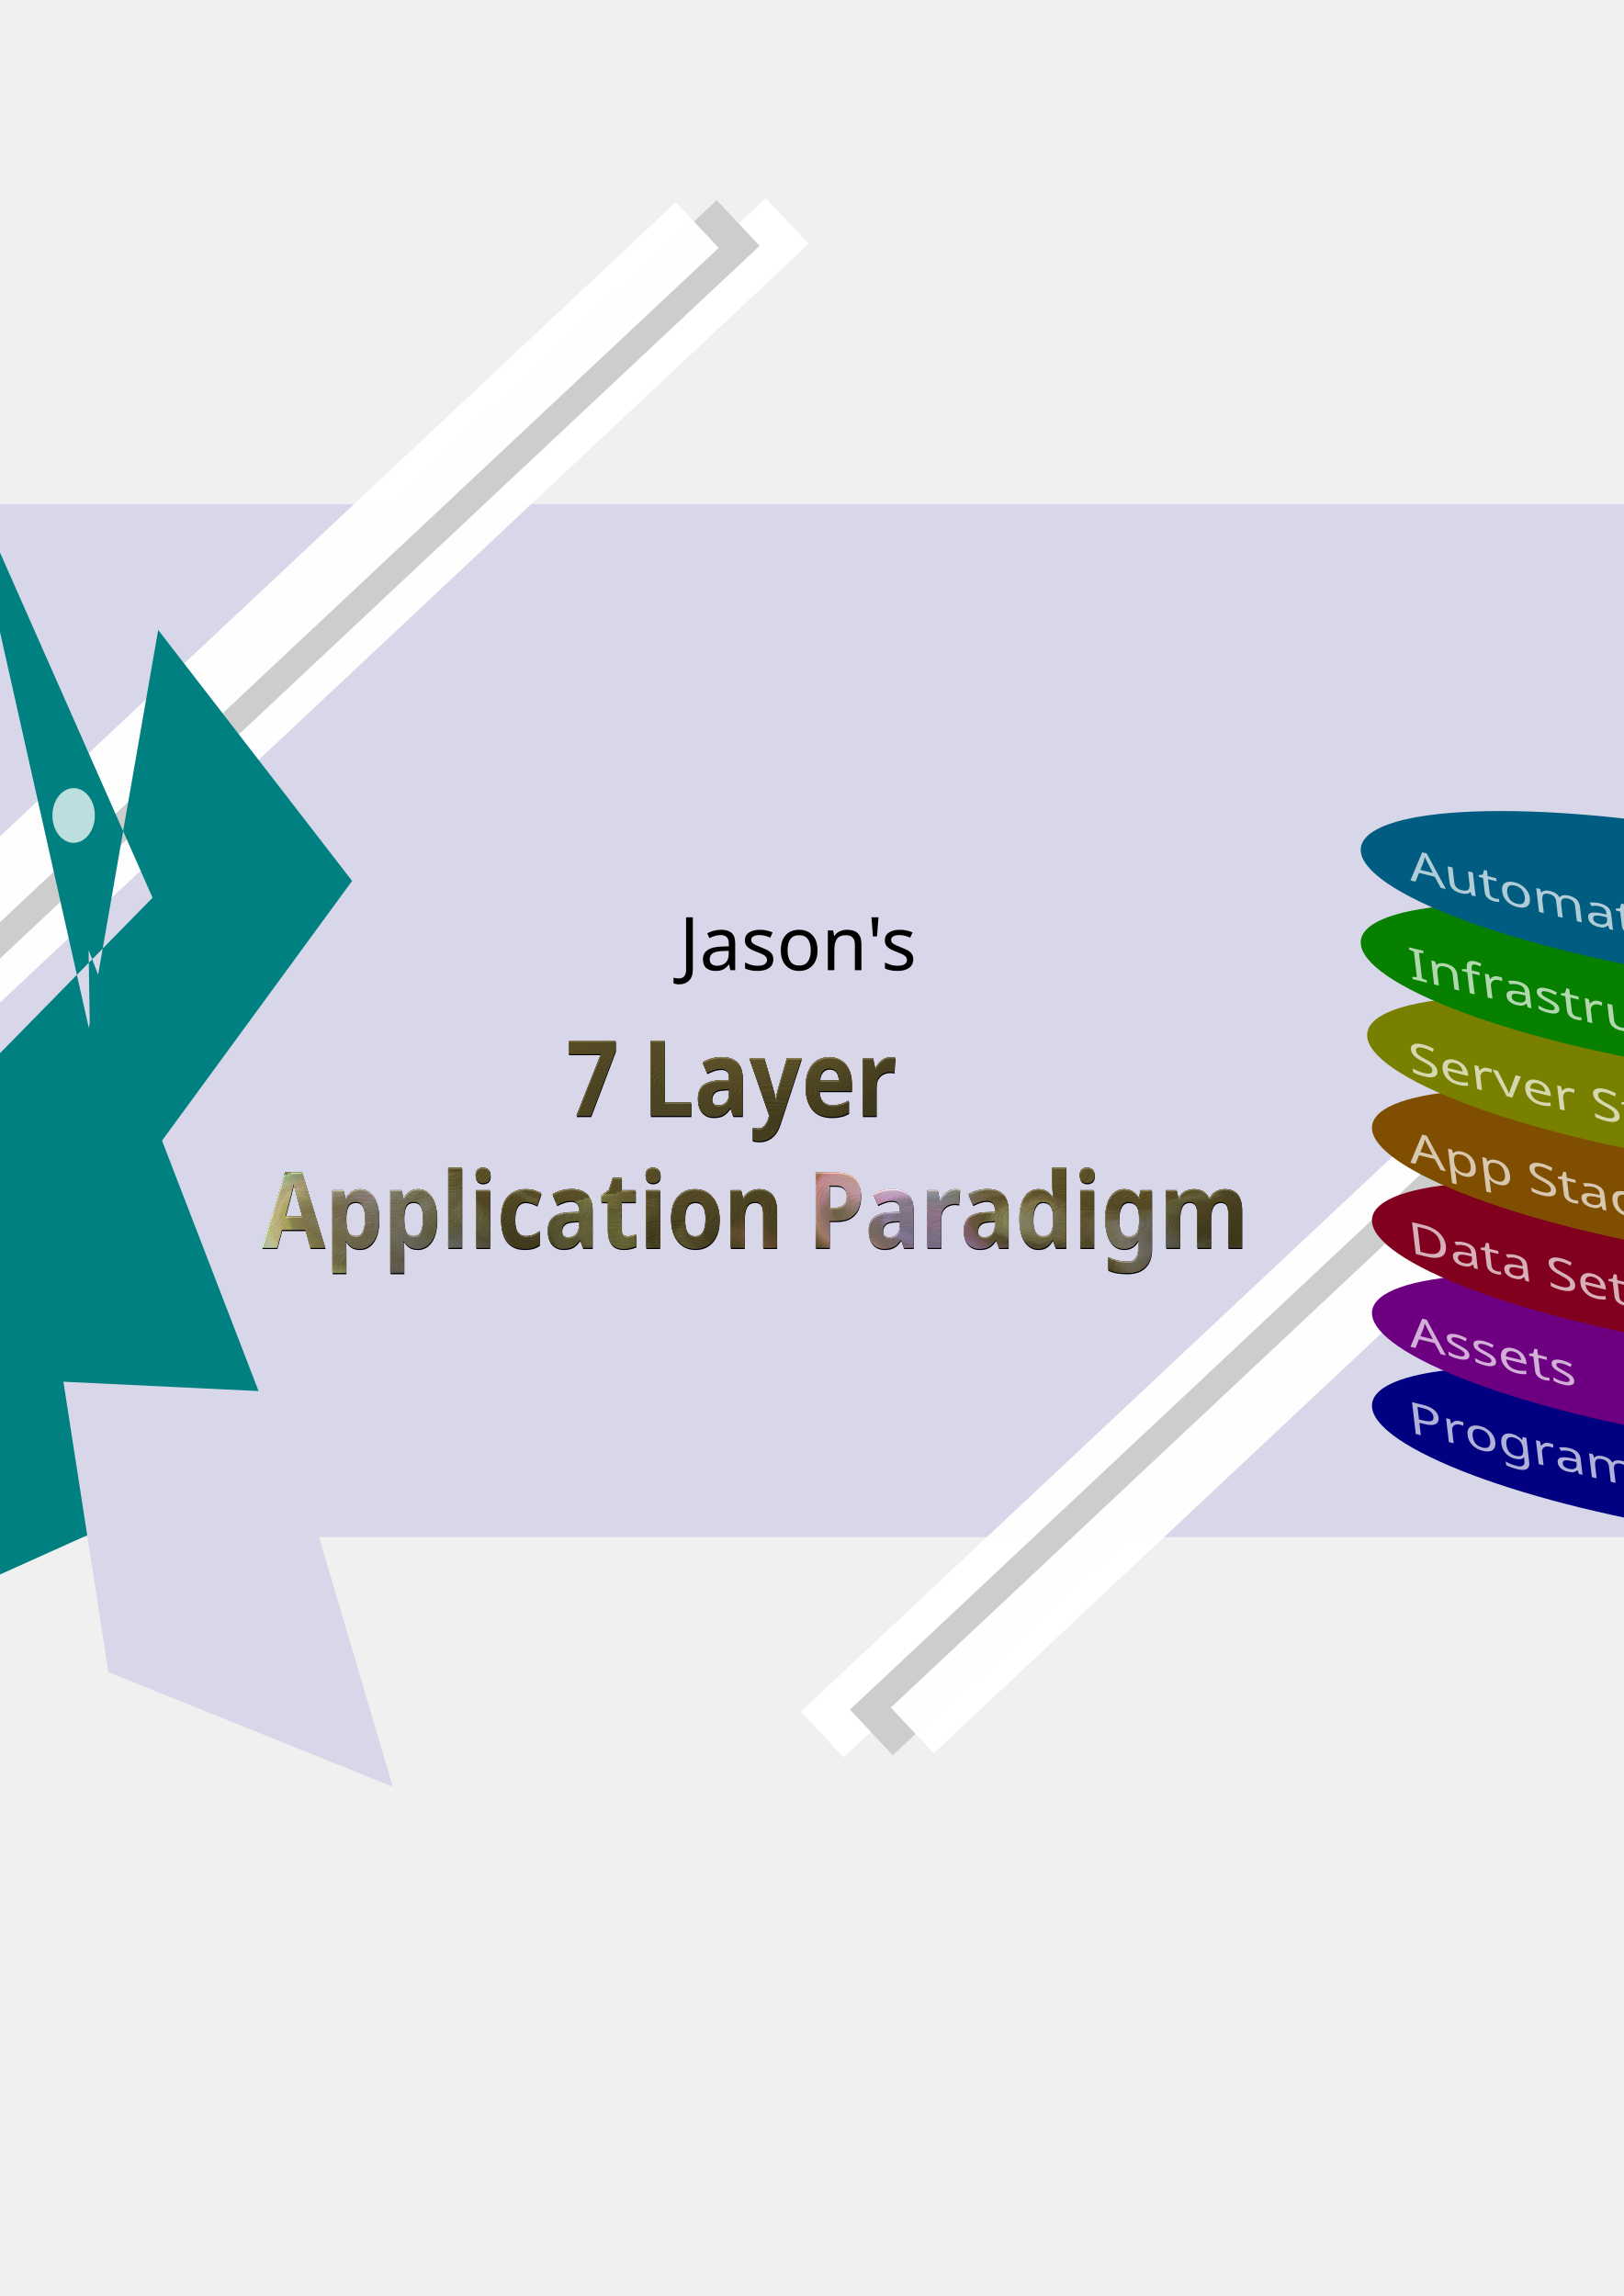
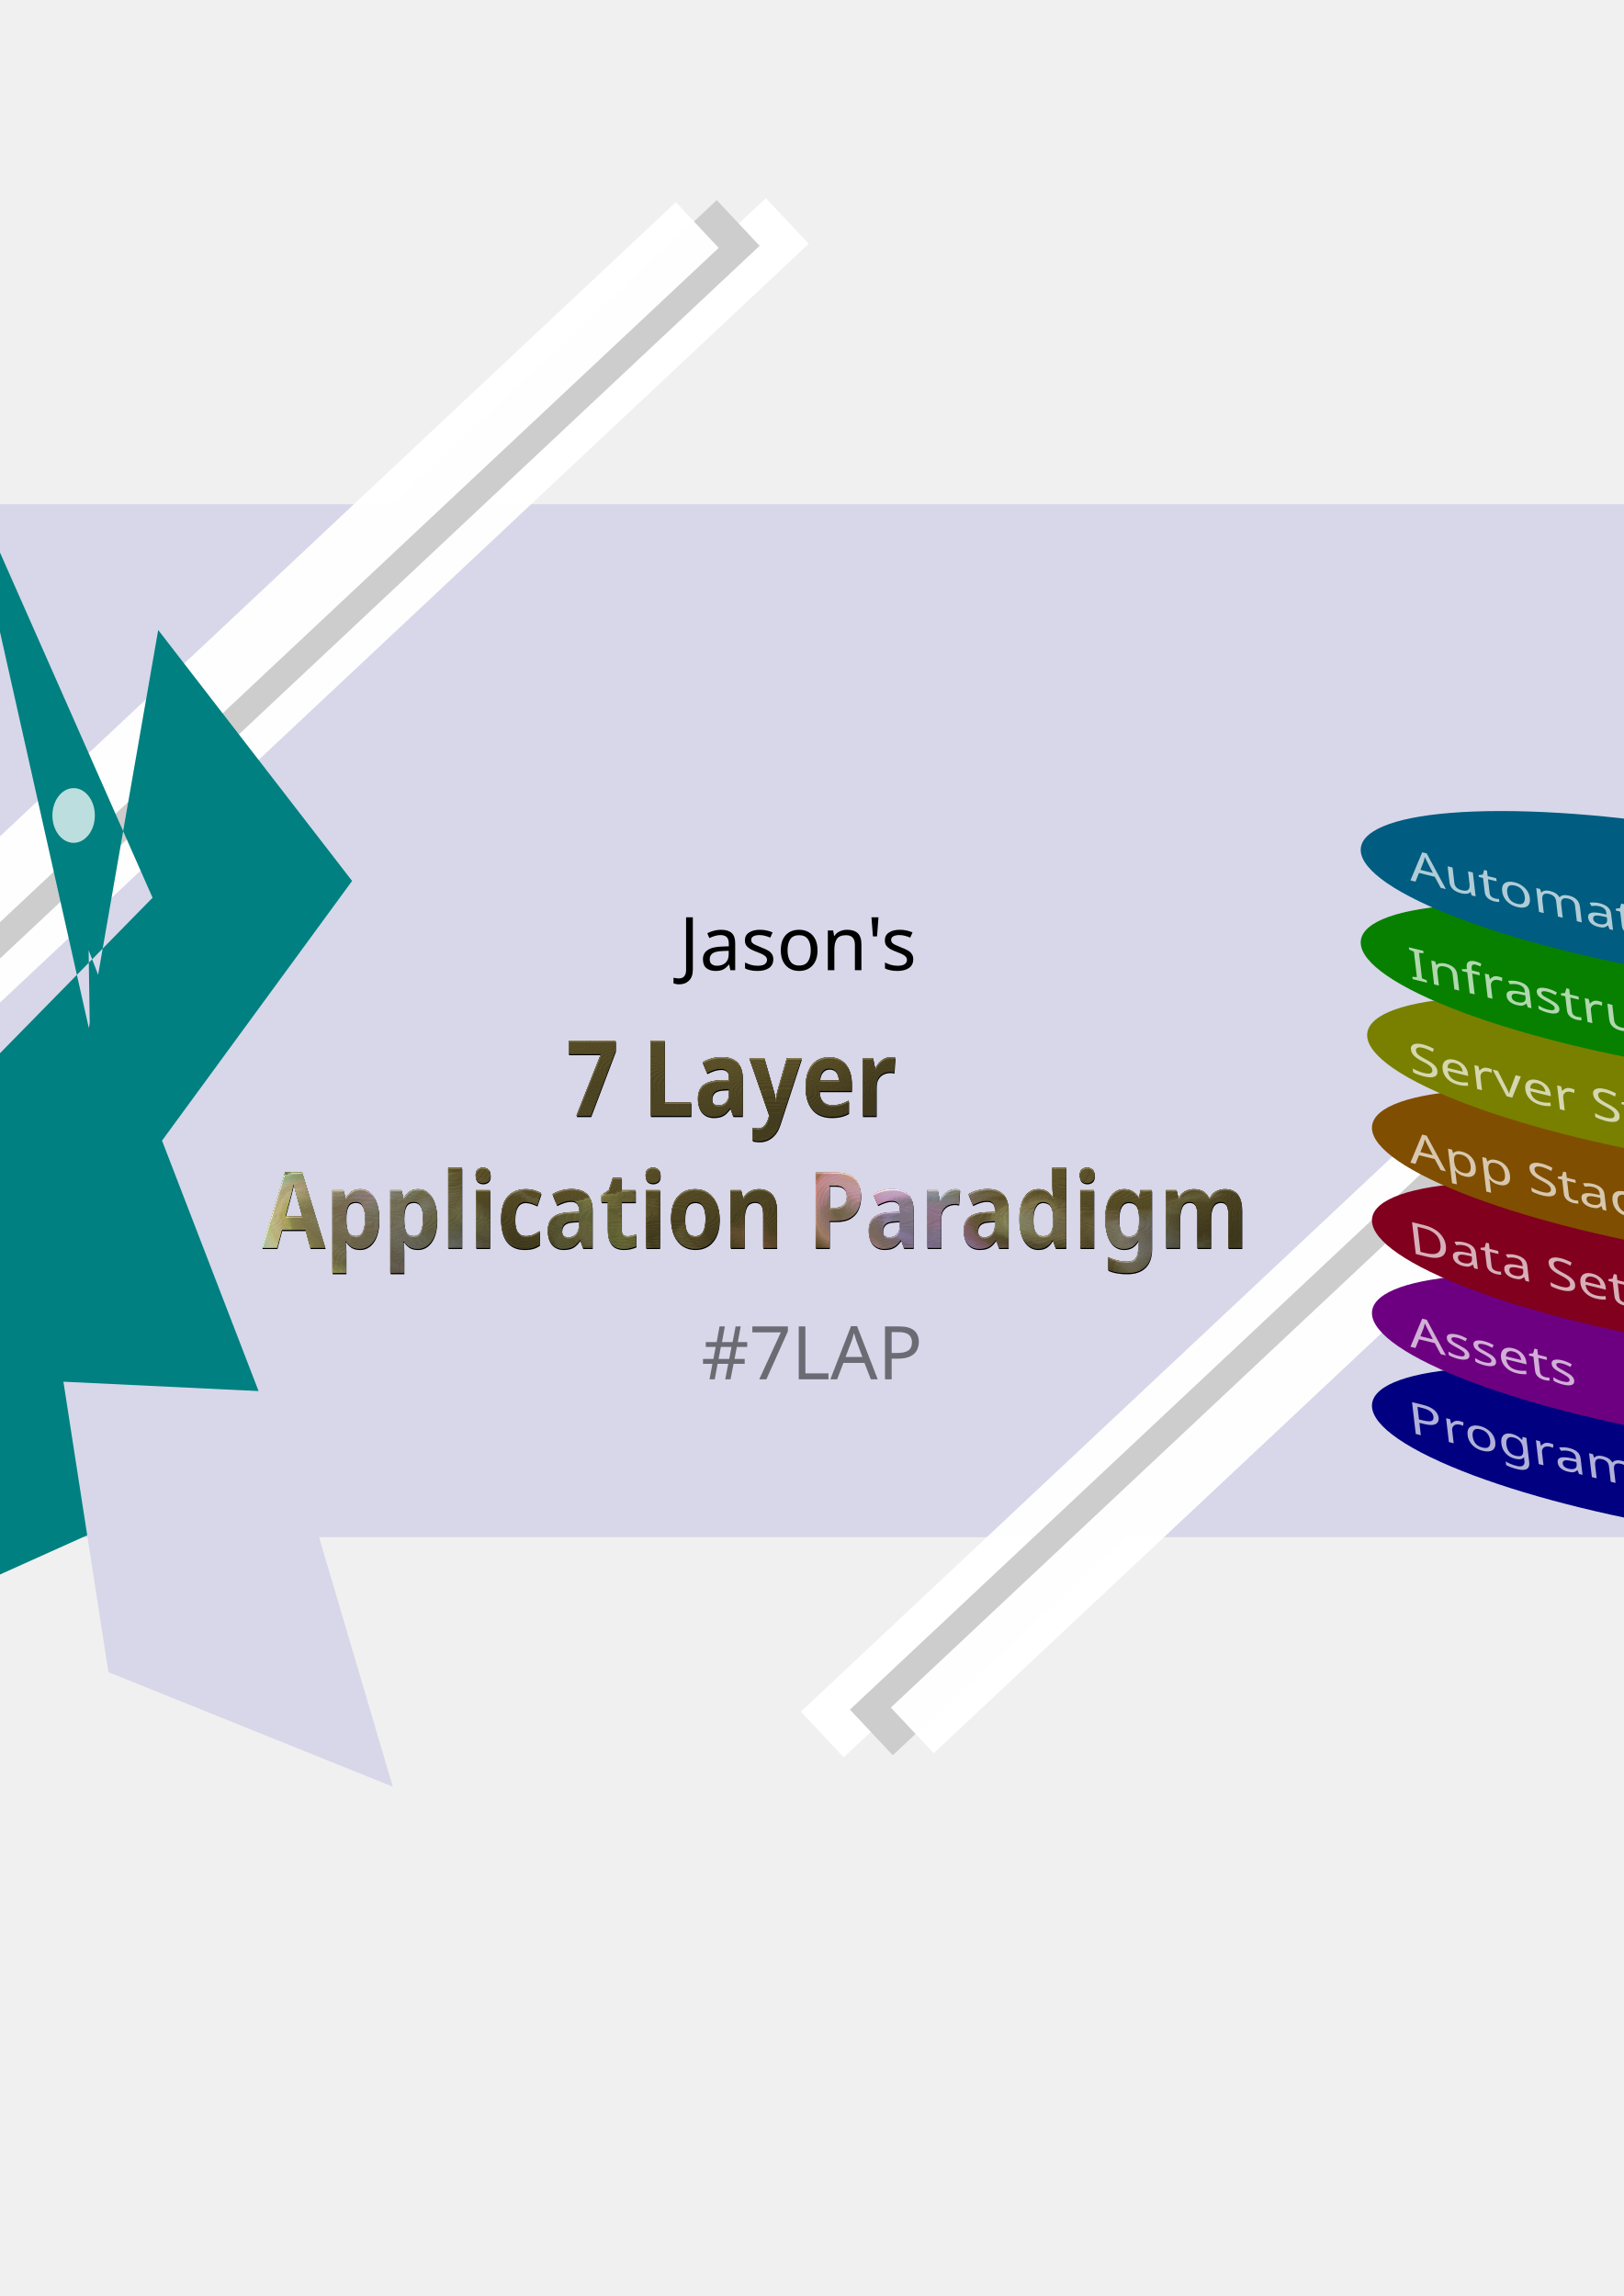
<svg xmlns="http://www.w3.org/2000/svg" xmlns:ns1="http://www.openswatchbook.org/uri/2009/osb" xmlns:xlink="http://www.w3.org/1999/xlink" width="210mm" height="297mm" viewBox="0 0 210 297" version="1.1" id="svg8">
  <defs id="defs2">
    <linearGradient id="linearGradient4101" ns1:paint="solid">
      <stop style="stop-color:#000000;stop-opacity:1;" offset="0" id="stop4099" />
    </linearGradient>
    <linearGradient id="linearGradient5654" ns1:paint="solid">
      <stop style="stop-color:#ffffff;stop-opacity:0.688;" offset="0" id="stop5652" />
    </linearGradient>
    <filter width="1.5" x="-0.25" height="1.5" y="-0.25" style="color-interpolation-filters:sRGB;" id="filter3714">
      <feGaussianBlur result="result8" stdDeviation="3" id="feGaussianBlur3688" />
      <feTurbulence baseFrequency="0.03 0.03" numOctaves="8" type="fractalNoise" result="result7" seed="77" id="feTurbulence3690" />
      <feColorMatrix values="1 0 0 0 0 0 1 0 0 0 0 0 1 0 0 0 0 0 1.6 -0.6 " result="result5" id="feColorMatrix3692" />
      <feComposite in2="result8" operator="in" in="result7" result="result6" id="feComposite3694" />
      <feDisplacementMap in2="result6" result="result4" scale="60" yChannelSelector="A" xChannelSelector="A" in="result5" id="feDisplacementMap3696" />
      <feConvolveMatrix order="3 3" kernelMatrix="2 0 0 0 4 0 0 0 -2 " targetX="2" targetY="2" divisor="2" result="result9" id="feConvolveMatrix3698" />
      <feComposite in2="SourceGraphic" operator="atop" in="result9" result="result10" id="feComposite3700" />
      <feBlend in2="result10" mode="darken" result="fbSourceGraphic" id="feBlend3702" />
      <feGaussianBlur result="result0" in="fbSourceGraphic" stdDeviation="5" id="feGaussianBlur3704" />
      <feSpecularLighting specularExponent="25" specularConstant="1" surfaceScale="5" lighting-color="rgb(242,215,108)" result="result1" in="result0" id="feSpecularLighting3708">
        <feDistantLight azimuth="235" elevation="60" id="feDistantLight3706" />
      </feSpecularLighting>
      <feComposite operator="in" result="result2" in="result1" in2="fbSourceGraphic" id="feComposite3710" />
      <feComposite k3="1" k2="1" operator="arithmetic" result="result4" in="fbSourceGraphic" in2="result2" id="feComposite3712" />
    </filter>
    <filter width="1.5" x="-0.25" height="1.5" y="-0.25" style="color-interpolation-filters:sRGB;" id="filter2033">
      <feGaussianBlur result="result8" stdDeviation="3" id="feGaussianBlur2007" />
      <feTurbulence baseFrequency="0.03 0.03" numOctaves="8" type="fractalNoise" result="result7" seed="77" id="feTurbulence2009" />
      <feColorMatrix values="1 0 0 0 0 0 1 0 0 0 0 0 1 0 0 0 0 0 1.6 -0.6 " result="result5" id="feColorMatrix2011" />
      <feComposite in2="result8" operator="in" in="result7" result="result6" id="feComposite2013" />
      <feDisplacementMap in2="result6" result="result4" scale="60" yChannelSelector="A" xChannelSelector="A" in="result5" id="feDisplacementMap2015" />
      <feConvolveMatrix order="3 3" kernelMatrix="2 0 0 0 4 0 0 0 -2 " targetX="2" targetY="2" divisor="2" result="result9" id="feConvolveMatrix2017" />
      <feComposite in2="SourceGraphic" operator="atop" in="result9" result="result10" id="feComposite2019" />
      <feBlend in2="result10" mode="darken" result="fbSourceGraphic" id="feBlend2021" />
      <feGaussianBlur result="result0" in="fbSourceGraphic" stdDeviation="5" id="feGaussianBlur2023" />
      <feSpecularLighting specularExponent="25" specularConstant="1" surfaceScale="5" lighting-color="rgb(242,215,108)" result="result1" in="result0" id="feSpecularLighting2027">
        <feDistantLight azimuth="235" elevation="60" id="feDistantLight2025" />
      </feSpecularLighting>
      <feComposite operator="in" result="result2" in="result1" in2="fbSourceGraphic" id="feComposite2029" />
      <feComposite k3="1" k2="1" operator="arithmetic" result="result4" in="fbSourceGraphic" in2="result2" id="feComposite2031" />
    </filter>
    <filter style="color-interpolation-filters:sRGB" id="filter4009" x="-0.136" width="1.272" y="-0.744" height="2.489">
      <feGaussianBlur stdDeviation="8.654" id="feGaussianBlur4011" />
    </filter>
    <linearGradient xlink:href="#linearGradient5654" id="linearGradient4073" gradientUnits="userSpaceOnUse" x1="122.028" y1="135.126" x2="171.582" y2="135.126" />
  </defs>
  <g id="layer1" style="display:inline">
    <rect style="fill:#d7d7e9;fill-opacity:1;stroke-width:0.246" id="rect5604" width="285.75" height="133.615" x="-30.427" y="65.225" />
    <rect id="rect3792" width="222.448" height="109.447" x="-4.677" y="60.894" style="fill:none;fill-opacity:1;stroke-width:0.265" />
    <g id="g4126">
      <rect transform="rotate(46.82007)" y="-54.694" x="86.467" height="224.648" width="8.101" id="rect4107" style="opacity:0.97;fill:#ffffff;fill-opacity:1;stroke:none;stroke-width:0.312;stroke-opacity:1" />
      <rect style="opacity:0.97;fill:#cccccc;fill-opacity:1;stroke:none;stroke-width:0.312;stroke-opacity:1" id="rect4109" width="8.101" height="224.648" x="82.314" y="-49.882" transform="rotate(46.82007)" />
      <rect style="opacity:0.97;fill:#ffffff;fill-opacity:1;stroke:none;stroke-width:0.312;stroke-opacity:1" id="rect4111" width="8.101" height="224.648" x="78.886" y="-45.843" transform="rotate(46.82007)" />
    </g>
    <g id="g5541" transform="matrix(1.956497,0,0,2.101839,-94.31229,-104.2965)" style="stroke:none;stroke-opacity:1">
      <path transform="matrix(0.6253211,0,0,0.9795797,21.28315,15.53329)" d="m 52.872,112.396 -0.45,-17.899 20.294,31.29 -44.443,11.883 2.838,-33.226 -11.623,-17.321 -5.127,21.011 24.678,-0.042 1.446,-5.568 18.696,-11.324 -19.951,-26.826 13.213,35.016 7.333,-25.011 20.497,15.766 z" id="path4613" style="fill:#008080;stroke-width:0.265;stroke:none;stroke-opacity:1" />
      <ellipse ry="1.684" rx="1.403" cy="99.809" cx="53.072" id="path5537" style="fill:#ffffff;fill-opacity:0.742;stroke-width:0.265;stroke:none;stroke-opacity:1" />
    </g>
    <text id="text3686" y="125.504" x="87.86" style="font-style:normal;font-variant:normal;font-weight:normal;font-stretch:normal;font-size:12.788px;line-height:7.493px;font-family:Comfortaa;-inkscape-font-specification:'Comfortaa, Normal';font-variant-ligatures:normal;font-variant-caps:normal;font-variant-numeric:normal;font-feature-settings:normal;text-align:start;letter-spacing:0px;word-spacing:0px;writing-mode:lr-tb;text-anchor:start;fill:#000000;fill-opacity:1;stroke:none;stroke-width:0.3" xml:space="preserve">
      <tspan style="font-style:normal;font-variant:normal;font-weight:normal;font-stretch:normal;font-size:9.591px;font-family:Comfortaa;-inkscape-font-specification:'Comfortaa, Normal';font-variant-ligatures:normal;font-variant-caps:normal;font-variant-numeric:normal;font-feature-settings:normal;text-align:start;writing-mode:lr-tb;text-anchor:start;stroke-width:0.3" y="125.504" x="87.86" id="tspan3684">Jason's</tspan>
    </text>
    <g id="g4134" transform="rotate(-180,104.0846,126.4731)">
      <rect style="opacity:0.97;fill:#ffffff;fill-opacity:1;stroke:none;stroke-width:0.312;stroke-opacity:1" id="rect4128" width="8.101" height="224.648" x="86.467" y="-54.694" transform="rotate(46.82007)" />
      <rect transform="rotate(46.82007)" y="-49.882" x="82.314" height="224.648" width="8.101" id="rect4130" style="opacity:0.97;fill:#cccccc;fill-opacity:1;stroke:none;stroke-width:0.312;stroke-opacity:1" />
      <rect transform="rotate(46.82007)" y="-45.843" x="78.886" height="224.648" width="8.101" id="rect4132" style="opacity:0.97;fill:#ffffff;fill-opacity:1;stroke:none;stroke-width:0.312;stroke-opacity:1" />
    </g>
    <g id="g5739" transform="translate(30.1625,26.45834)">
      <g transform="translate(28.575,5.027083)" id="g5602">
        <ellipse style="fill:#000080;fill-opacity:1;stroke-width:0.182" id="path5581" cx="163.002" cy="359.976" rx="34.68" ry="26.769" transform="matrix(-1,0,0.8998763,0.4361451,0,0)" />
        <ellipse transform="matrix(-1,0,0.8998763,0.4361451,0,0)" ry="26.769" rx="34.68" cy="332.501" cx="138.277" id="ellipse5583" style="fill:#6d0080;fill-opacity:1;stroke-width:0.182" />
        <ellipse style="fill:#80001e;fill-opacity:1;stroke-width:0.182" id="ellipse5585" cx="113.553" cy="305.025" rx="34.68" ry="26.769" transform="matrix(-1,0,0.8998763,0.4361451,0,0)" />
        <ellipse transform="matrix(-1,0,0.8998763,0.4361451,0,0)" ry="26.769" rx="34.68" cy="277.55" cx="88.829" id="ellipse5587" style="fill:#804e00;fill-opacity:1;stroke-width:0.182" />
        <ellipse style="fill:#798000;fill-opacity:1;stroke-width:0.182" id="ellipse5589" cx="64.727" cy="250.075" rx="34.68" ry="26.769" transform="matrix(-1,0,0.8998763,0.4361451,0,0)" />
        <ellipse transform="matrix(-1,0,0.8998763,0.4361451,0,0)" ry="26.769" rx="34.68" cy="222.599" cx="40.833" id="ellipse5591" style="fill:#078000;fill-opacity:1;stroke-width:0.182" />
        <ellipse style="fill:#005c80;fill-opacity:1;stroke-width:0.182" id="ellipse5593" cx="16.109" cy="195.124" rx="34.68" ry="26.769" transform="matrix(-1,0,0.8998763,0.4361451,0,0)" />
      </g>
      <text transform="matrix(1.134373,0.2780088,0.1062672,0.9075882,0,0)" id="text5608" y="56.847" x="128.893" style="font-style:normal;font-weight:normal;font-size:6.35px;line-height:4.623px;font-family:sans-serif;letter-spacing:0px;word-spacing:0px;fill:#000000;fill-opacity:1;stroke:none;stroke-width:0.185" xml:space="preserve">
        <tspan style="font-size:6.35px;fill:#ffffff;fill-opacity:0.686;stroke-width:0.185" y="56.847" x="128.893" id="tspan5606">Automation</tspan>
      </text>
      <text xml:space="preserve" style="font-style:normal;font-weight:normal;font-size:6.35px;line-height:4.623px;font-family:sans-serif;letter-spacing:0px;word-spacing:0px;fill:#000000;fill-opacity:1;stroke:none;stroke-width:0.185" x="127.544" y="71.253" id="text5630" transform="matrix(1.134373,0.2780088,0.1062672,0.9075882,0,0)">
        <tspan id="tspan5628" x="127.544" y="71.253" style="font-size:6.35px;fill:#ffffff;fill-opacity:0.686;stroke-width:0.185">Infrastructure</tspan>
      </text>
      <text transform="matrix(1.134373,0.2780088,0.1062672,0.9075882,0,0)" id="text5634" y="85.059" x="126.25" style="font-style:normal;font-weight:normal;font-size:6.35px;line-height:4.623px;font-family:sans-serif;letter-spacing:0px;word-spacing:0px;fill:#000000;fill-opacity:1;stroke:none;stroke-width:0.185" xml:space="preserve">
        <tspan style="font-size:6.35px;fill:#ffffff;fill-opacity:0.686;stroke-width:0.185" y="85.059" x="126.25" id="tspan5632">Server Stack</tspan>
      </text>
      <text xml:space="preserve" style="font-style:normal;font-weight:normal;font-size:6.35px;line-height:4.623px;font-family:sans-serif;letter-spacing:0px;word-spacing:0px;fill:#000000;fill-opacity:1;stroke:none;stroke-width:0.185" x="125.013" y="98.265" id="text5638" transform="matrix(1.134373,0.2780088,0.1062672,0.9075882,0,0)">
        <tspan id="tspan5636" x="125.013" y="98.265" style="font-size:6.35px;fill:#ffffff;fill-opacity:0.686;stroke-width:0.185">App Stack</tspan>
      </text>
      <text transform="matrix(1.134373,0.2780088,0.1062672,0.9075882,0,0)" id="text5642" y="111.471" x="123.776" style="font-style:normal;font-weight:normal;font-size:6.35px;line-height:4.623px;font-family:sans-serif;letter-spacing:0px;word-spacing:0px;fill:#000000;fill-opacity:1;stroke:none;stroke-width:0.185" xml:space="preserve">
        <tspan style="font-size:6.35px;fill:#ffffff;fill-opacity:0.686;stroke-width:0.185" y="111.471" x="123.776" id="tspan5640">Data Sets</tspan>
      </text>
      <text xml:space="preserve" style="font-style:normal;font-weight:normal;font-size:6.35px;line-height:4.623px;font-family:sans-serif;letter-spacing:0px;word-spacing:0px;fill:#000000;fill-opacity:1;stroke:none;stroke-width:0.185" x="122.483" y="125.278" id="text5646" transform="matrix(1.134373,0.2780088,0.1062672,0.9075882,0,0)">
        <tspan id="tspan5644" x="122.483" y="125.278" style="font-size:6.35px;fill:#ffffff;fill-opacity:0.686;stroke-width:0.185">Assets</tspan>
      </text>
      <text transform="matrix(1.134373,0.2780088,0.1062672,0.9075882,0,0)" id="text5650" y="137.883" x="121.302" style="font-style:normal;font-weight:normal;font-size:6.35px;line-height:4.623px;font-family:sans-serif;letter-spacing:0px;word-spacing:0px;fill:url(#linearGradient4073);fill-opacity:1;stroke:none;stroke-width:0.185" xml:space="preserve">
        <tspan style="font-size:6.35px;fill:url(#linearGradient4073);fill-opacity:1;stroke-width:0.185" y="137.883" x="121.302" id="tspan5648">Program Flow</tspan>
      </text>
    </g>
    <path style="fill:#d7d7e9;stroke:none;stroke-width:0.265px;stroke-linecap:butt;stroke-linejoin:miter;stroke-opacity:1;fill-opacity:1" d="M 14.023,216.302 8.202,178.731 35.719,180.054 50.8,231.119 Z" id="path4075" />
+     <text xml:space="preserve" style="font-style:normal;font-variant:normal;font-weight:normal;font-stretch:normal;font-size:12.788px;line-height:7.493px;font-family:Comfortaa;-inkscape-font-specification:'Comfortaa, Normal';font-variant-ligatures:normal;font-variant-caps:normal;font-variant-numeric:normal;font-feature-settings:normal;text-align:start;letter-spacing:0px;word-spacing:0px;writing-mode:lr-tb;text-anchor:start;fill:#000000;fill-opacity:1;stroke:none;stroke-width:0.3;opacity:0.5;" x="90.686" y="178.421" id="text4138">
+       <tspan id="tspan4136" x="90.686" y="178.421" style="font-style:normal;font-variant:normal;font-weight:normal;font-stretch:normal;font-size:9.591px;font-family:Comfortaa;-inkscape-font-specification:'Comfortaa, Normal';font-variant-ligatures:normal;font-variant-caps:normal;font-variant-numeric:normal;font-feature-settings:normal;text-align:start;writing-mode:lr-tb;text-anchor:start;stroke-width:0.3;">#7LAP</tspan>
+     </text>
  </g>
  <g id="layer2" style="display:none;opacity:0.5">
    <text transform="scale(0.9319513,1.073017)" id="text1983" y="134.665" x="113.144" style="font-style:normal;font-weight:normal;font-size:12.7px;line-height:7.013px;font-family:sans-serif;letter-spacing:0px;word-spacing:0px;opacity:0.97;fill:#928e1c;fill-opacity:1;stroke:none;stroke-width:0.281;filter:url(#filter4009)" xml:space="preserve">
      <tspan style="font-weight:bold;font-size:12.7px;line-height:15.904px;text-align:center;text-anchor:middle;fill:#928e1c;fill-opacity:1;stroke-width:0.281" y="134.665" x="113.144" id="tspan1979">7 Layer</tspan>
      <tspan id="tspan1981" style="font-weight:bold;font-size:12.7px;line-height:15.904px;text-align:center;text-anchor:middle;fill:#928e1c;fill-opacity:1;stroke-width:0.281" y="150.569" x="113.144">Application Paradigm</tspan>
    </text>
  </g>
  <g style="display:inline;opacity:1" id="g3923">
    <text xml:space="preserve" style="font-style:normal;font-weight:normal;font-size:12.7px;line-height:7.013px;font-family:sans-serif;letter-spacing:0px;word-spacing:0px;opacity:1;fill:#000000;fill-opacity:1;stroke:none;stroke-width:0.281" x="113.144" y="134.665" id="text3921" transform="scale(0.9319513,1.073017)">
      <tspan id="tspan3917" x="113.144" y="134.665" style="font-weight:bold;font-size:12.7px;line-height:15.904px;text-align:center;text-anchor:middle;fill:#000000;fill-opacity:1;stroke-width:0.281">7 Layer</tspan>
      <tspan x="113.144" y="150.569" style="font-weight:bold;font-size:12.7px;line-height:15.904px;text-align:center;text-anchor:middle;fill:#000000;fill-opacity:1;stroke-width:0.281" id="tspan3919">Application Paradigm</tspan>
    </text>
  </g>
  <g id="layer3" style="display:inline;opacity:0.837">
    <text xml:space="preserve" style="font-style:normal;font-weight:normal;font-size:12.7px;line-height:7.013px;font-family:sans-serif;letter-spacing:0px;word-spacing:0px;display:inline;fill:#000000;fill-opacity:1;stroke:none;stroke-width:0.281;filter:url(#filter2033)" x="113.091" y="134.508" id="text1925" transform="scale(0.9319512,1.073017)">
      <tspan id="tspan1923" x="113.091" y="134.508" style="font-weight:bold;font-size:12.7px;line-height:15.904px;text-align:center;text-anchor:middle;stroke-width:0.281">7 Layer</tspan>
      <tspan x="113.091" y="150.412" style="font-weight:bold;font-size:12.7px;line-height:15.904px;text-align:center;text-anchor:middle;stroke-width:0.281" id="tspan1927">Application Paradigm</tspan>
    </text>
  </g>
  <g id="g4025" style="display:inline;opacity:0.114">
    <text transform="scale(0.9319513,1.073017)" id="text4023" y="134.665" x="113.144" style="font-style:normal;font-weight:normal;font-size:12.7px;line-height:7.013px;font-family:sans-serif;letter-spacing:0px;word-spacing:0px;opacity:1;fill:#000000;fill-opacity:1;stroke:none;stroke-width:0.281" xml:space="preserve">
      <tspan style="font-weight:bold;font-size:12.7px;line-height:15.904px;text-align:center;text-anchor:middle;fill:#000000;fill-opacity:1;stroke-width:0.281" y="134.665" x="113.144" id="tspan4019">7 Layer</tspan>
      <tspan id="tspan4021" style="font-weight:bold;font-size:12.7px;line-height:15.904px;text-align:center;text-anchor:middle;fill:#000000;fill-opacity:1;stroke-width:0.281" y="150.569" x="113.144">Application Paradigm</tspan>
    </text>
  </g>
</svg>
